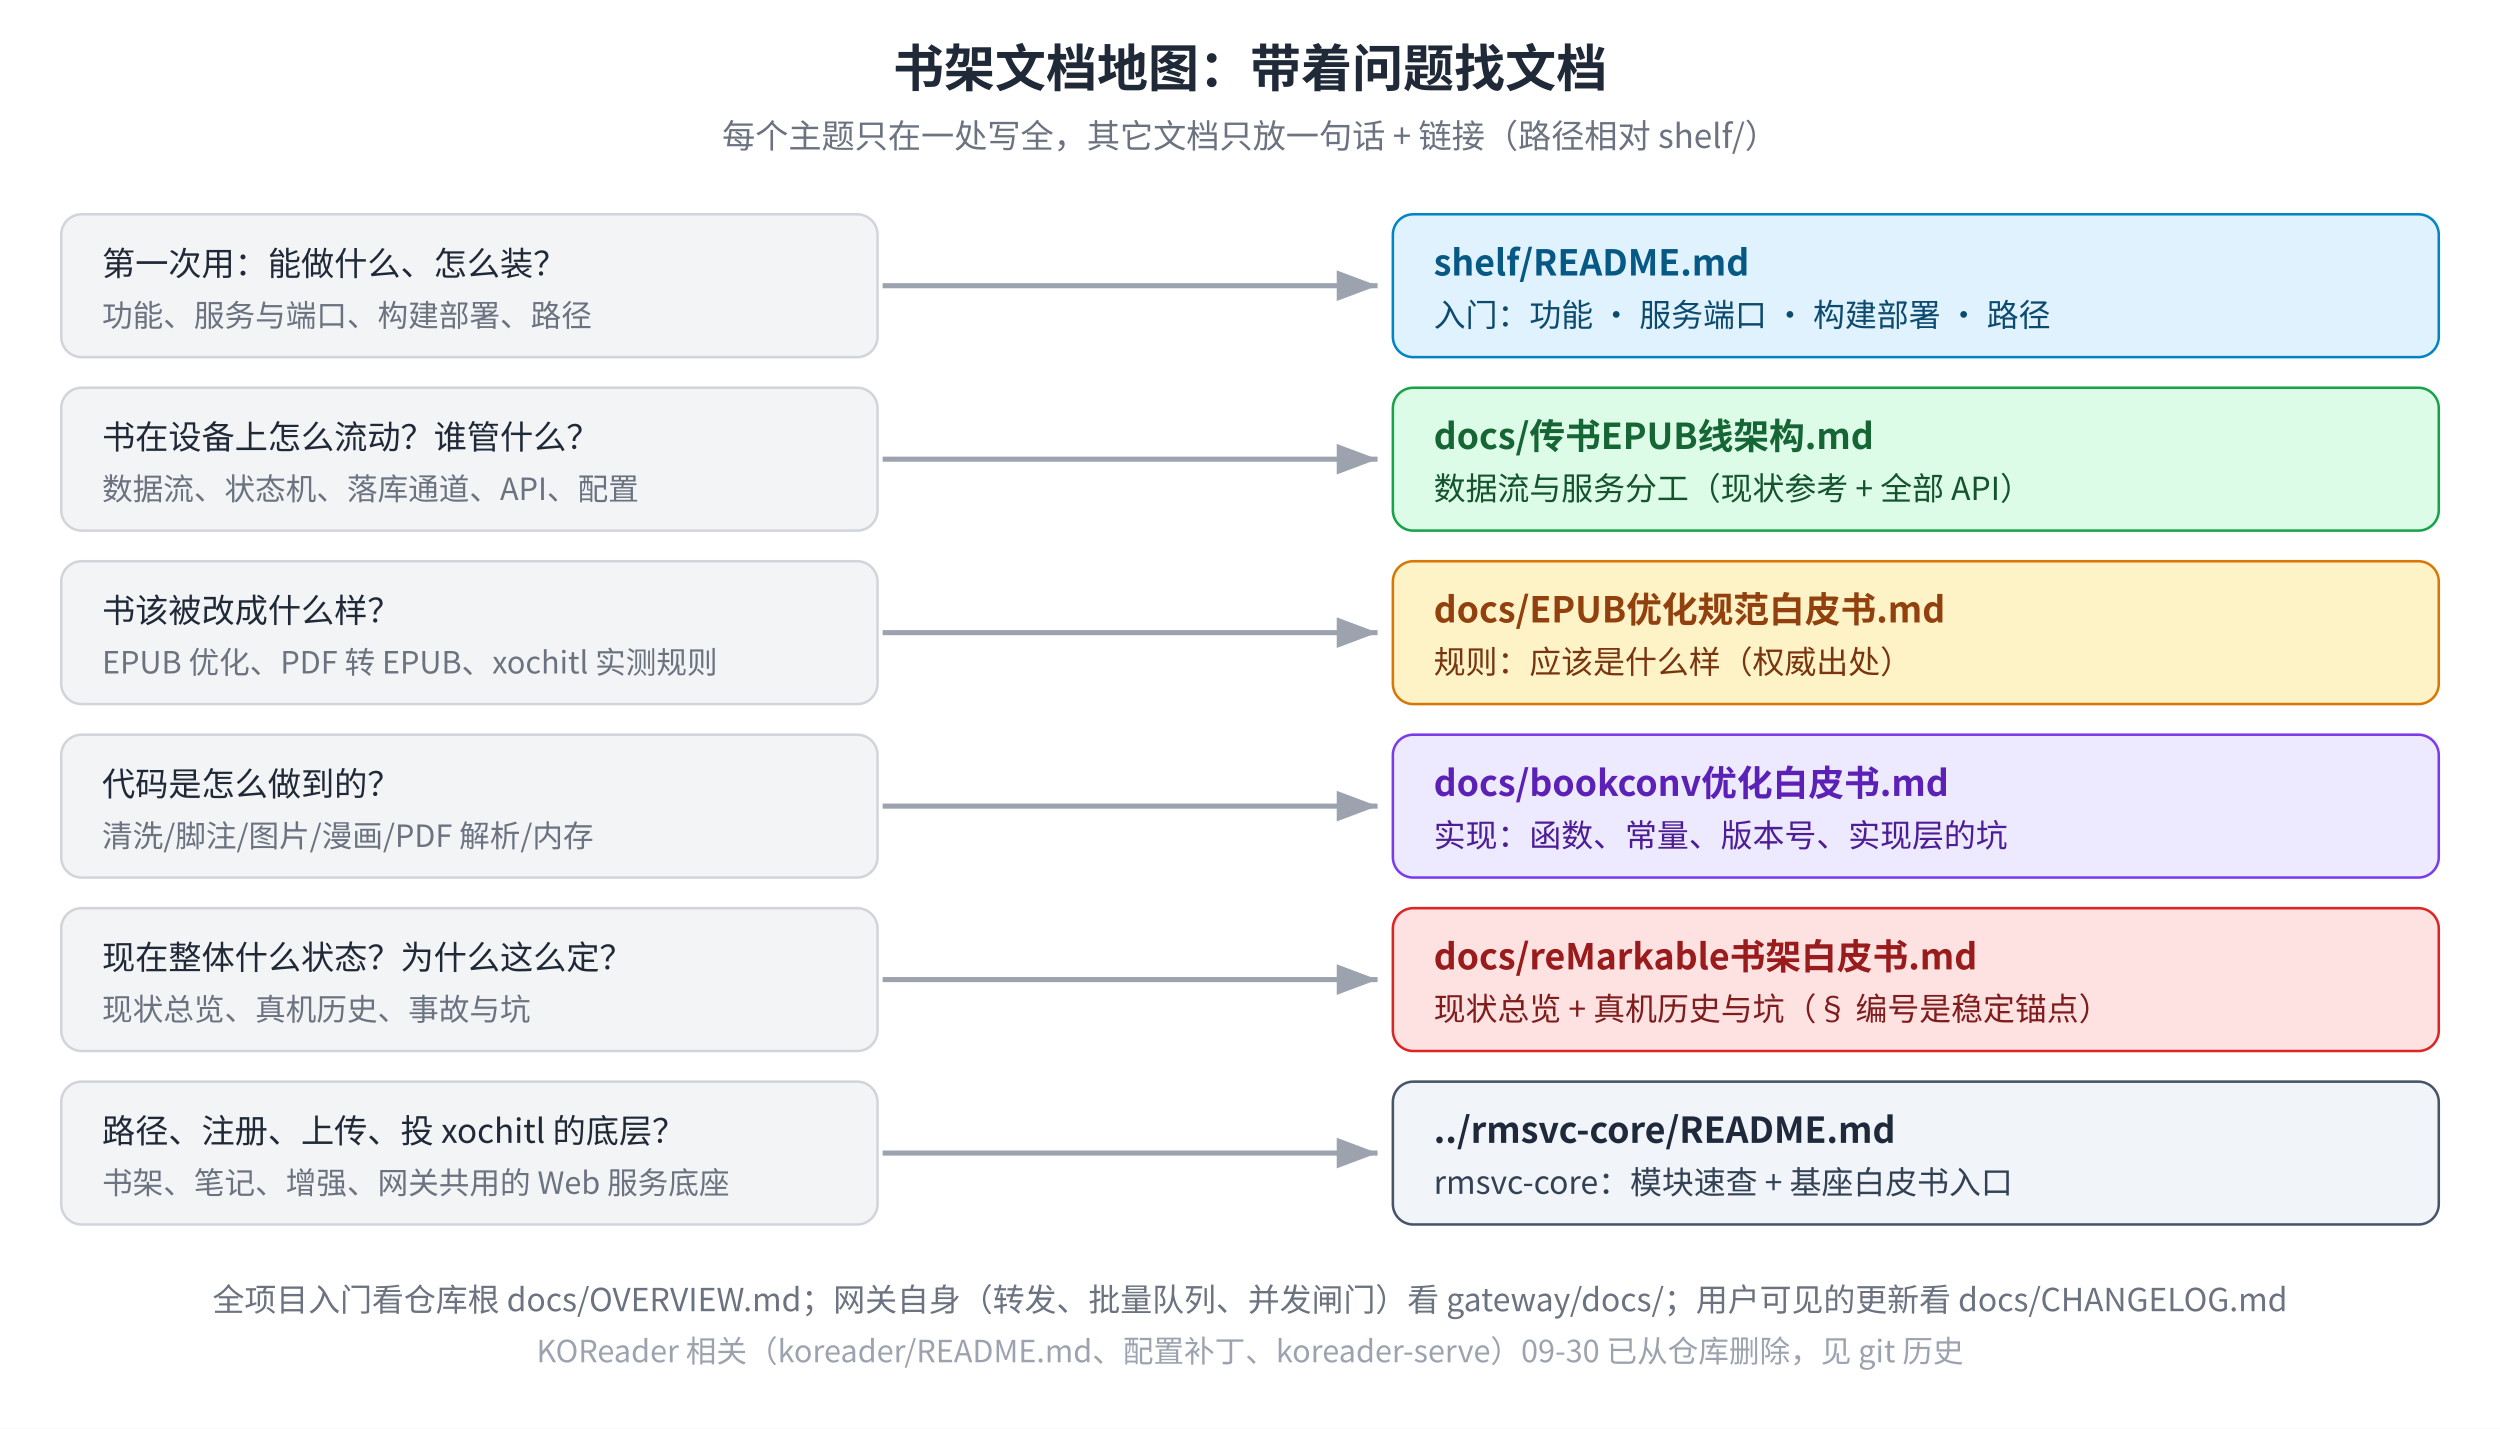
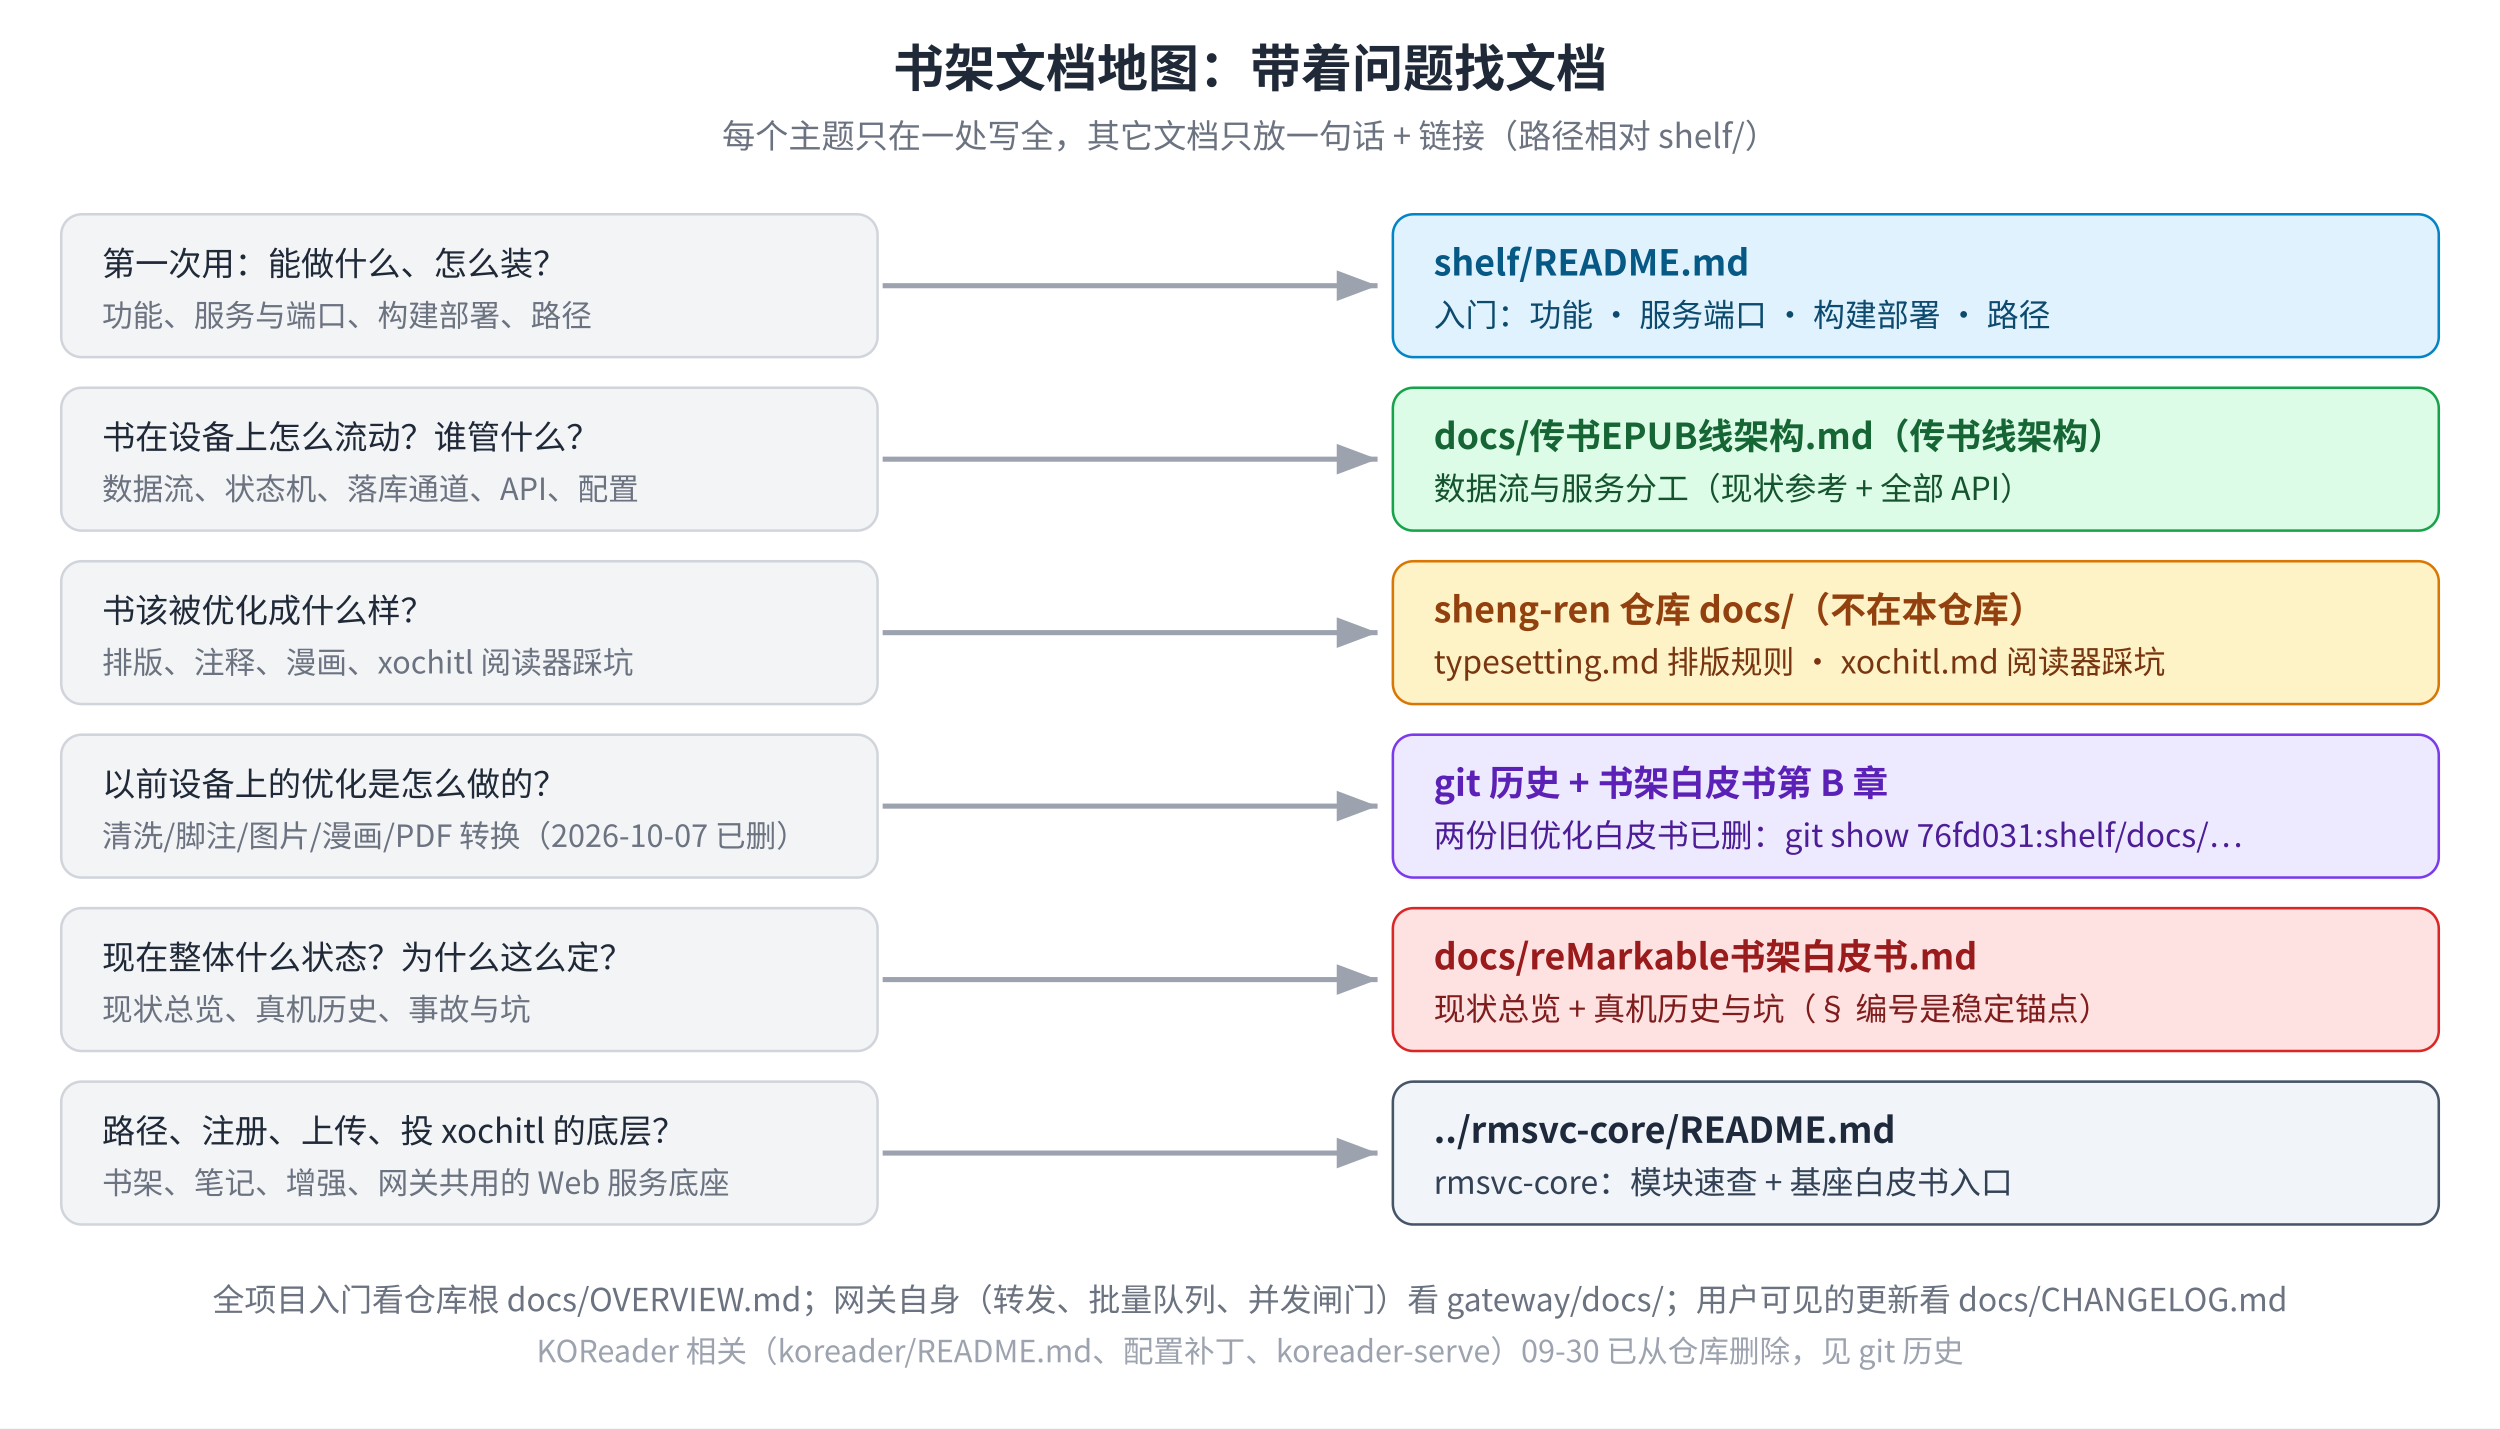
<svg xmlns="http://www.w3.org/2000/svg" width="980" height="560" viewBox="0 0 980 560" font-family="Noto Sans CJK SC, sans-serif">
  <rect width="980" height="560" fill="#ffffff" />
  <text x="490" y="34" text-anchor="middle" font-size="20" font-weight="bold" fill="#1f2937">书架文档地图：带着问题找文档</text>
  <text x="490" y="58" text-anchor="middle" font-size="13" fill="#6b7280">每个主题只在一处写全，其它文档只放一句话 + 链接（路径相对 shelf/）</text>
  <defs>
    <marker id="ar" markerWidth="10" markerHeight="10" refX="8" refY="3" orient="auto">
      <path d="M0,0 L8,3 L0,6 z" fill="#9ca3af" />
    </marker>
  </defs>
  <rect x="24" y="84" width="320" height="56" rx="8" fill="#f3f4f6" stroke="#d1d5db" />
  <text x="40" y="108" font-size="13" fill="#1f2937">第一次用：能做什么、怎么装？</text>
  <text x="40" y="128" font-size="12" fill="#6b7280">功能、服务与端口、构建部署、路径</text>
  <line x1="346" y1="112" x2="540" y2="112" stroke="#9ca3af" stroke-width="2" marker-end="url(#ar)" />
  <rect x="546" y="84" width="410" height="56" rx="8" fill="#e0f2fe" stroke="#0284c7" />
  <text x="562" y="108" font-size="14" font-weight="bold" fill="#075985">shelf/README.md</text>
  <text x="562" y="128" font-size="12.5" fill="#0c4a6e">入门：功能 · 服务端口 · 构建部署 · 路径</text>
  <rect x="24" y="152" width="320" height="56" rx="8" fill="#f3f4f6" stroke="#d1d5db" />
  <text x="40" y="176" font-size="13" fill="#1f2937">书在设备上怎么流动？谁管什么？</text>
  <text x="40" y="196" font-size="12" fill="#6b7280">数据流、状态机、落库通道、API、配置</text>
  <line x1="346" y1="180" x2="540" y2="180" stroke="#9ca3af" stroke-width="2" marker-end="url(#ar)" />
  <rect x="546" y="152" width="410" height="56" rx="8" fill="#dcfce7" stroke="#16a34a" />
-   <text x="562" y="176" font-size="14" font-weight="bold" fill="#166534">docs/传书EPUB线架构.md</text>
+   <text x="562" y="176" font-size="14" font-weight="bold" fill="#166534">docs/传书EPUB线架构.md（传书线架构）</text>
  <text x="562" y="196" font-size="12.5" fill="#14532d">数据流与服务分工（现状参考 + 全部 API）</text>
  <rect x="24" y="220" width="320" height="56" rx="8" fill="#f3f4f6" stroke="#d1d5db" />
-   <text x="40" y="244" font-size="13" fill="#1f2937">书该被改成什么样？</text>
-   <text x="40" y="264" font-size="12" fill="#6b7280">EPUB 优化、PDF 转 EPUB、xochitl 实测规则</text>
+   <text x="40" y="244" font-size="13" fill="#1f2937">书该被优化成什么样？</text>
+   <text x="40" y="264" font-size="12" fill="#6b7280">排版、注释、漫画、xochitl 阅读器踩坑</text>
  <line x1="346" y1="248" x2="540" y2="248" stroke="#9ca3af" stroke-width="2" marker-end="url(#ar)" />
  <rect x="546" y="220" width="410" height="56" rx="8" fill="#fef3c7" stroke="#d97706" />
-   <text x="562" y="244" font-size="14" font-weight="bold" fill="#92400e">docs/EPUB优化规范白皮书.md</text>
-   <text x="562" y="264" font-size="12.5" fill="#78350f">规则：应该是什么样（权威出处）</text>
+   <text x="562" y="244" font-size="14" font-weight="bold" fill="#92400e">sheng-ren 仓库 docs/（不在本仓库）</text>
+   <text x="562" y="264" font-size="12.5" fill="#78350f">typesetting.md 排版规则 · xochitl.md 阅读器踩坑</text>
  <rect x="24" y="288" width="320" height="56" rx="8" fill="#f3f4f6" stroke="#d1d5db" />
-   <text x="40" y="312" font-size="13" fill="#1f2937">代码是怎么做到的？</text>
-   <text x="40" y="332" font-size="12" fill="#6b7280">清洗/脚注/图片/漫画/PDF 解析/内存</text>
+   <text x="40" y="312" font-size="13" fill="#1f2937">以前设备上的优化是怎么做的？</text>
+   <text x="40" y="332" font-size="12" fill="#6b7280">清洗/脚注/图片/漫画/PDF 转换（2026-10-07 已删）</text>
  <line x1="346" y1="316" x2="540" y2="316" stroke="#9ca3af" stroke-width="2" marker-end="url(#ar)" />
  <rect x="546" y="288" width="410" height="56" rx="8" fill="#ede9fe" stroke="#7c3aed" />
-   <text x="562" y="312" font-size="14" font-weight="bold" fill="#5b21b6">docs/bookconv优化白皮书.md</text>
-   <text x="562" y="332" font-size="12.5" fill="#4c1d95">实现：函数、常量、版本号、实现层的坑</text>
+   <text x="562" y="312" font-size="14" font-weight="bold" fill="#5b21b6">git 历史 + 书架白皮书第 B 章</text>
+   <text x="562" y="332" font-size="12.5" fill="#4c1d95">两份旧优化白皮书已删：git show 76fd031:shelf/docs/…</text>
  <rect x="24" y="356" width="320" height="56" rx="8" fill="#f3f4f6" stroke="#d1d5db" />
  <text x="40" y="380" font-size="13" fill="#1f2937">现在整体什么状态？为什么这么定？</text>
  <text x="40" y="400" font-size="12" fill="#6b7280">现状总览、真机历史、事故与坑</text>
  <line x1="346" y1="384" x2="540" y2="384" stroke="#9ca3af" stroke-width="2" marker-end="url(#ar)" />
  <rect x="546" y="356" width="410" height="56" rx="8" fill="#fee2e2" stroke="#dc2626" />
  <text x="562" y="380" font-size="14" font-weight="bold" fill="#991b1b">docs/reMarkable书架白皮书.md</text>
  <text x="562" y="400" font-size="12.5" fill="#7f1d1d">现状总览 + 真机历史与坑（§ 编号是稳定锚点）</text>
  <rect x="24" y="424" width="320" height="56" rx="8" fill="#f3f4f6" stroke="#d1d5db" />
  <text x="40" y="448" font-size="13" fill="#1f2937">路径、注册、上传、投 xochitl 的底层？</text>
  <text x="40" y="468" font-size="12" fill="#6b7280">书架、笔记、增强、网关共用的 Web 服务底座</text>
  <line x1="346" y1="452" x2="540" y2="452" stroke="#9ca3af" stroke-width="2" marker-end="url(#ar)" />
  <rect x="546" y="424" width="410" height="56" rx="8" fill="#f1f5f9" stroke="#475569" />
  <text x="562" y="448" font-size="14" font-weight="bold" fill="#1e293b">../rmsvc-core/README.md</text>
  <text x="562" y="468" font-size="12.5" fill="#334155">rmsvc-core：模块速查 + 基座白皮书入口</text>
  <text x="490" y="514" text-anchor="middle" font-size="12.5" fill="#6b7280">全项目入门看仓库根 docs/OVERVIEW.md；网关自身（转发、批量队列、并发闸门）看 gateway/docs/；用户可见的更新看 docs/CHANGELOG.md</text>
  <text x="490" y="534" text-anchor="middle" font-size="12" fill="#9ca3af">KOReader 相关（koreader/README.md、配置补丁、koreader-serve）09-30 已从仓库删除，见 git 历史</text>
</svg>
